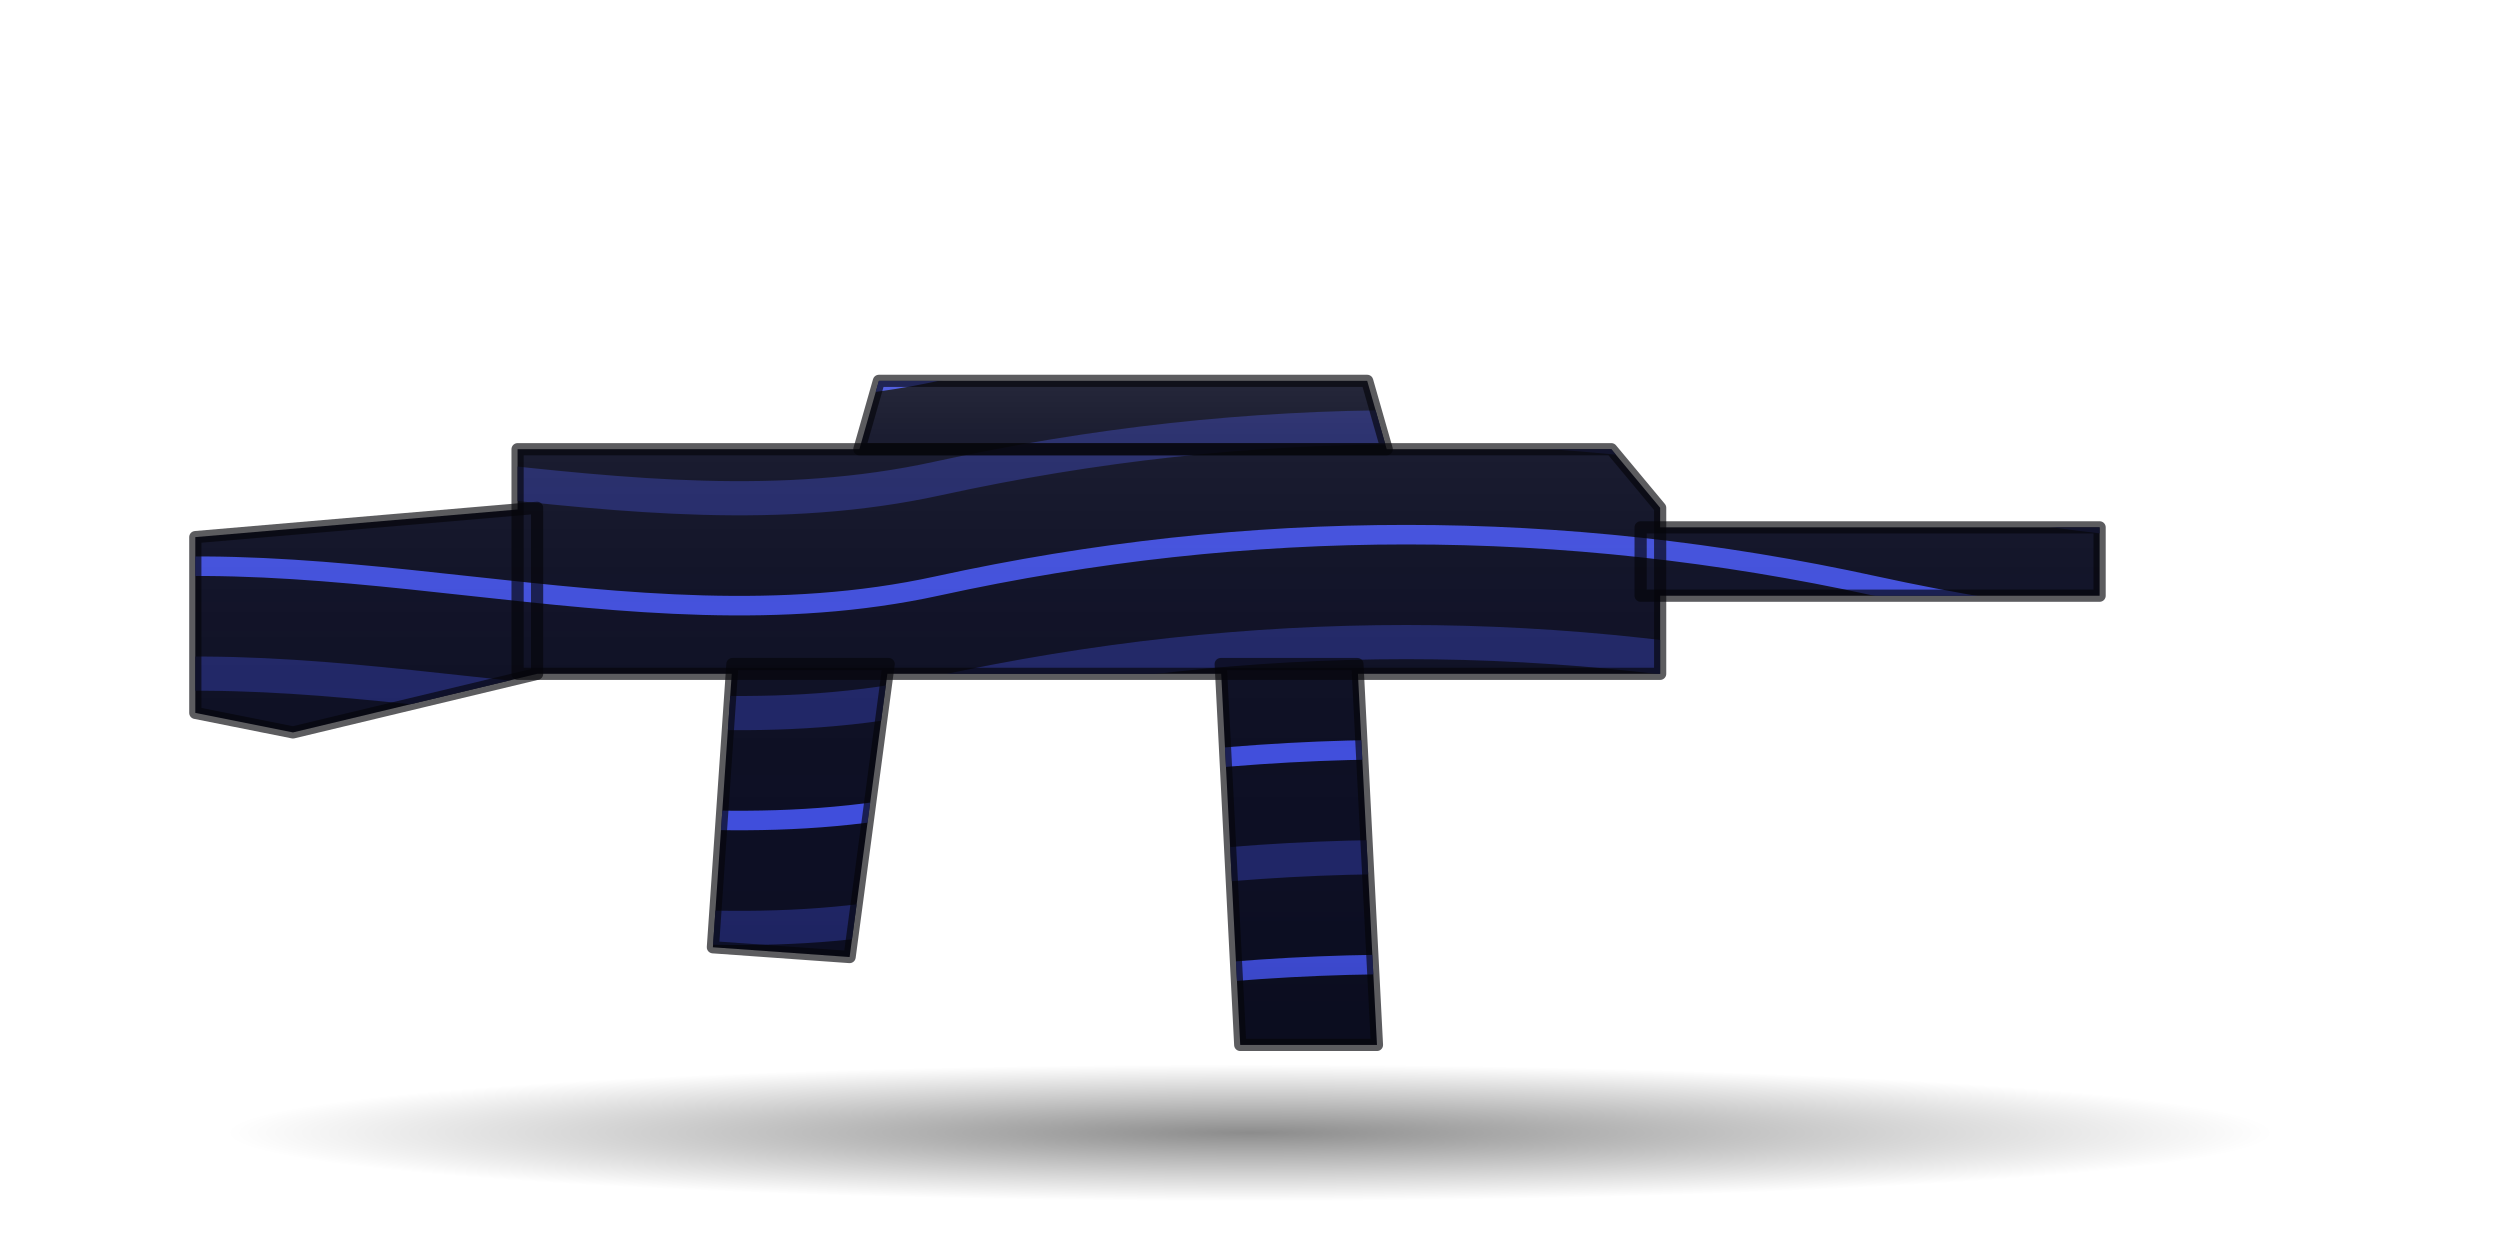
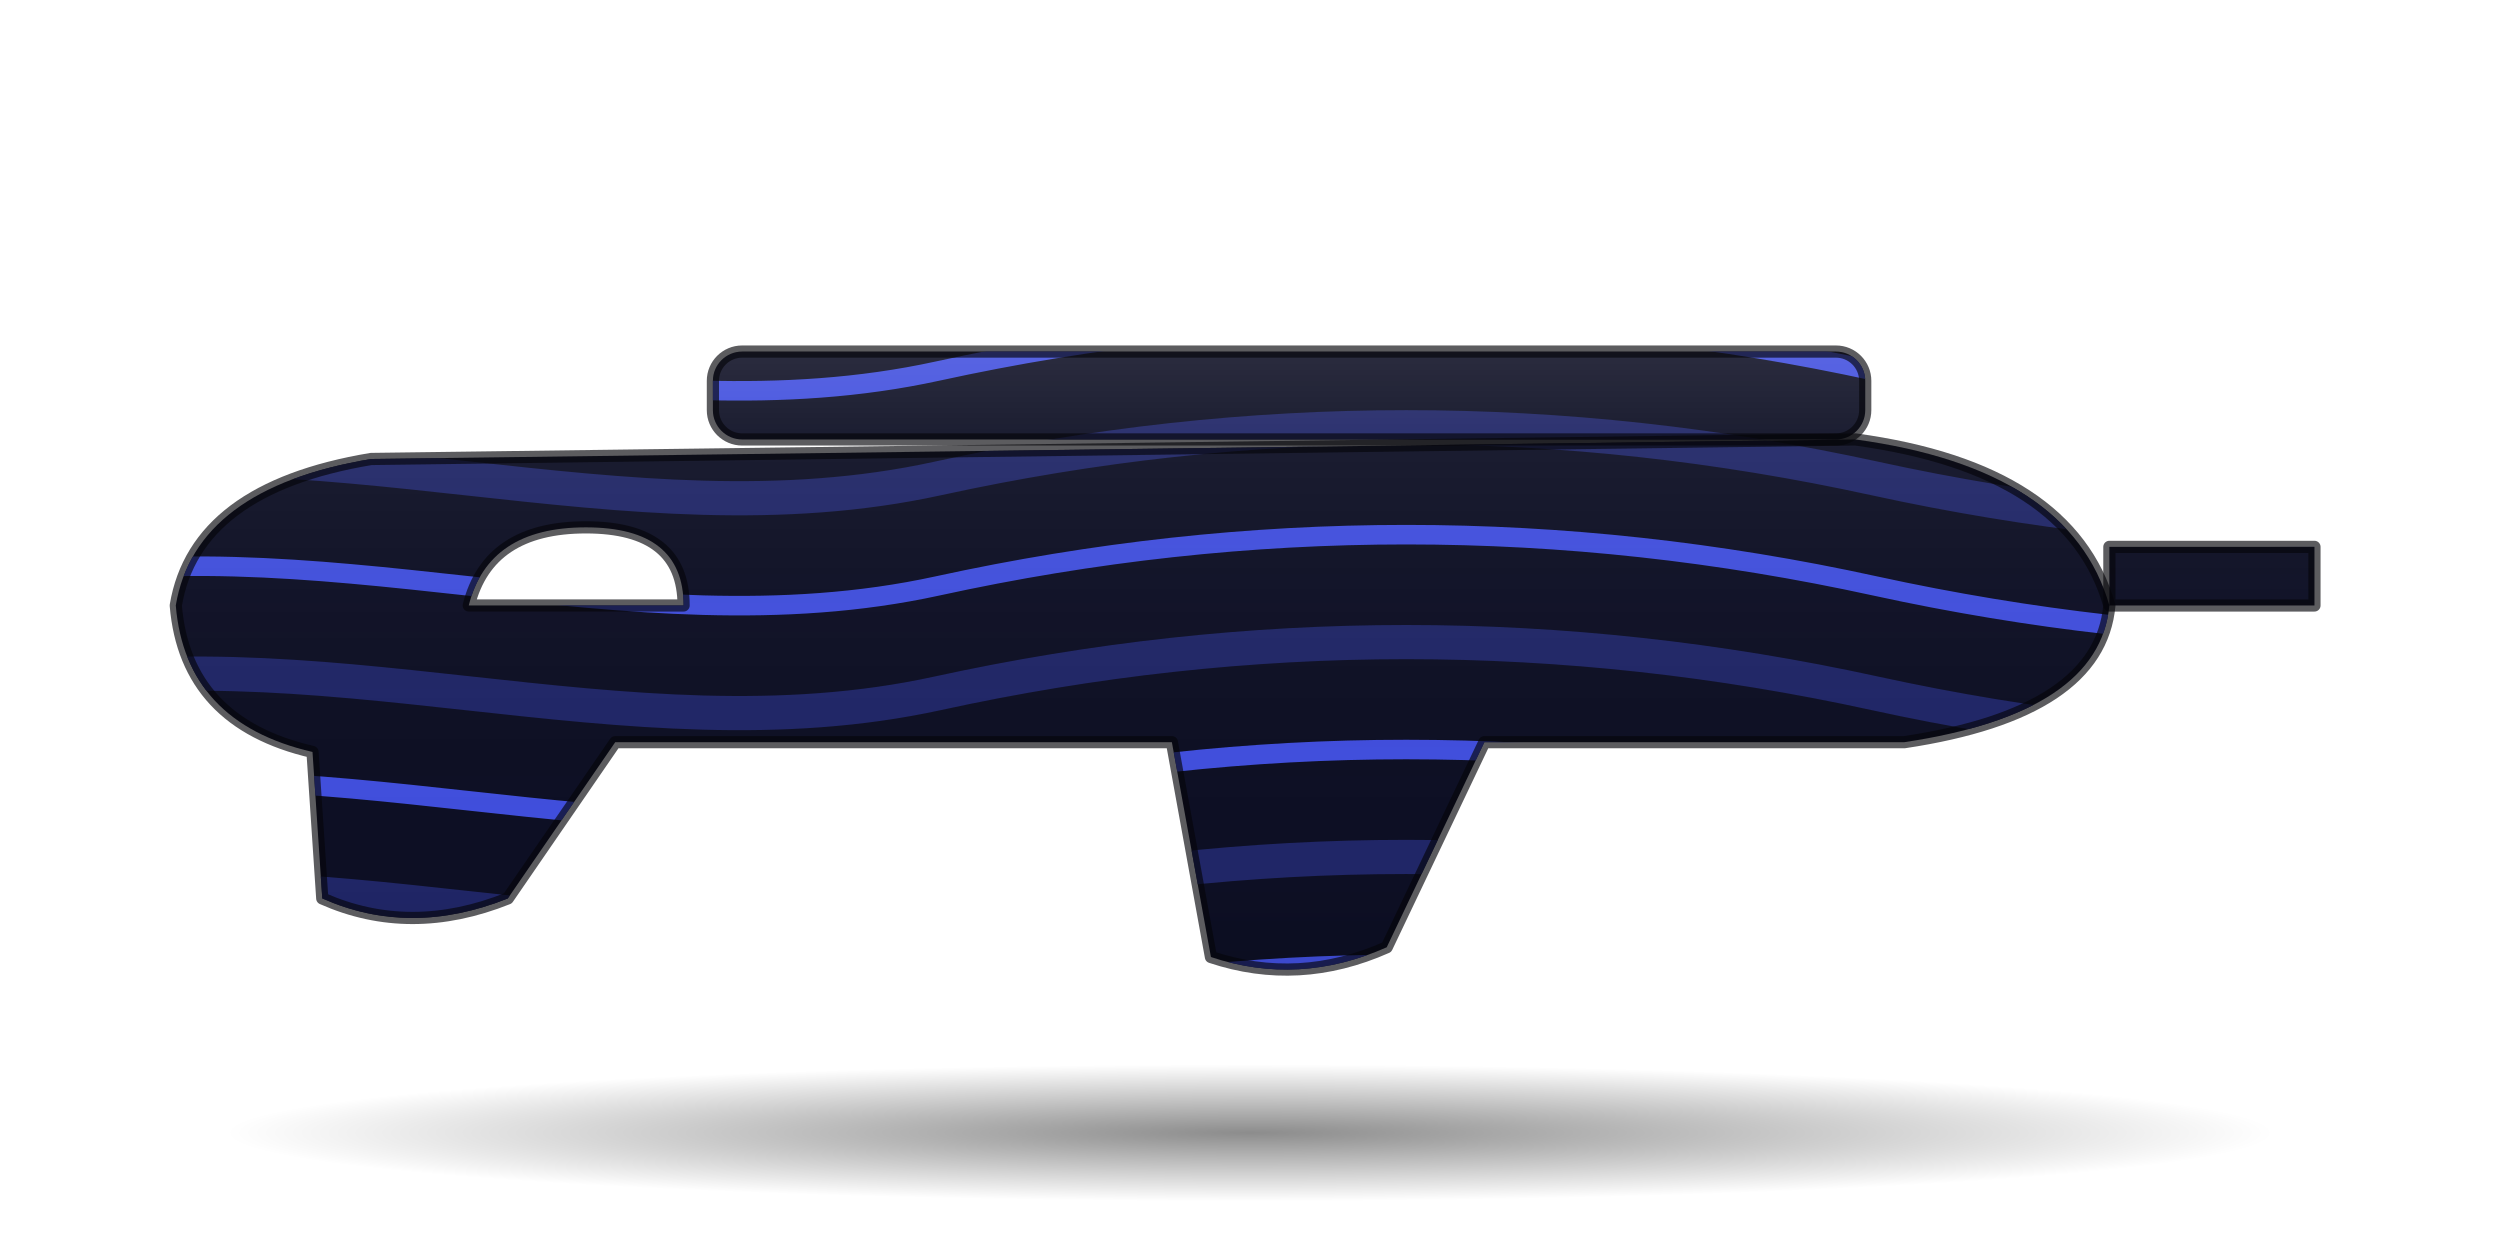
<svg xmlns="http://www.w3.org/2000/svg" viewBox="0 0 512 256" width="512" height="256">
  <defs>
    <clipPath id="csmgnightsignal">
-       <polygon points="40,110 110,104 110,138 60,150 40,146" />
-       <polygon points="106,92 330,92 340,104 340,138 106,138" />
-       <polygon points="336,108 430,108 430,122 336,122" />
-       <polygon points="250,136 278,136 282,214 254,214" />
-       <polygon points="150,136 182,136 174,196 146,194" />
-       <polygon points="180,78 280,78 284,92 176,92" />
+       <path d="M36 124 Q40 100 76 94 L380 90 Q424 96 432 124 Q430 146 390 152 L304 152 L284 194 Q266 202 248 196 L240 152 L126 152 L104 184 Q84 192 66 184 L64 154 Q38 148 36 124 Z" fill-rule="evenodd" clip-rule="evenodd" />
+       <rect x="146" y="72" width="236" height="18" rx="6" />
+       <polygon points="432,112 474,112 474,124 432,124" />
+       <path d="M96 124 Q100 108 120 108 Q140 108 140 124 Z" fill-rule="evenodd" clip-rule="evenodd" />
    </clipPath>
    <linearGradient id="hsmgnightsignal" x1="0" y1="0" x2="0" y2="1">
      <stop offset="0" stop-color="#fff" stop-opacity=".38" />
      <stop offset=".35" stop-color="#fff" stop-opacity=".06" />
      <stop offset=".7" stop-color="#000" stop-opacity="0" />
      <stop offset="1" stop-color="#000" stop-opacity=".35" />
    </linearGradient>
    <radialGradient id="ssmgnightsignal" cx=".5" cy=".5" r=".5">
      <stop offset="0" stop-color="#000" stop-opacity=".45" />
      <stop offset="1" stop-color="#000" stop-opacity="0" />
    </radialGradient>
  </defs>
  <ellipse cx="256" cy="232" rx="210" ry="14" fill="url(#ssmgnightsignal)" />
  <g clip-path="url(#csmgnightsignal)">
    <rect width="512" height="256" fill="#0d0f24" />
    <path d="M0 10 C 64 -4, 128 24, 192 10 S 320 -4, 384 10 S 512 24, 540 10" fill="none" stroke="#232a73" stroke-width="7" opacity=".85" />
    <path d="M0 32 C 64 18, 128 46, 192 32 S 320 18, 384 32 S 512 46, 540 32" fill="none" stroke="#4a5bff" stroke-width="4" opacity=".85" />
    <path d="M0 54 C 64 40, 128 68, 192 54 S 320 40, 384 54 S 512 68, 540 54" fill="none" stroke="#232a73" stroke-width="7" opacity=".85" />
    <path d="M0 76 C 64 62, 128 90, 192 76 S 320 62, 384 76 S 512 90, 540 76" fill="none" stroke="#4a5bff" stroke-width="4" opacity=".85" />
    <path d="M0 98 C 64 84, 128 112, 192 98 S 320 84, 384 98 S 512 112, 540 98" fill="none" stroke="#232a73" stroke-width="7" opacity=".85" />
    <path d="M0 120 C 64 106, 128 134, 192 120 S 320 106, 384 120 S 512 134, 540 120" fill="none" stroke="#4a5bff" stroke-width="4" opacity=".85" />
    <path d="M0 142 C 64 128, 128 156, 192 142 S 320 128, 384 142 S 512 156, 540 142" fill="none" stroke="#232a73" stroke-width="7" opacity=".85" />
    <path d="M0 164 C 64 150, 128 178, 192 164 S 320 150, 384 164 S 512 178, 540 164" fill="none" stroke="#4a5bff" stroke-width="4" opacity=".85" />
    <path d="M0 186 C 64 172, 128 200, 192 186 S 320 172, 384 186 S 512 200, 540 186" fill="none" stroke="#232a73" stroke-width="7" opacity=".85" />
    <path d="M0 208 C 64 194, 128 222, 192 208 S 320 194, 384 208 S 512 222, 540 208" fill="none" stroke="#4a5bff" stroke-width="4" opacity=".85" />
    <path d="M0 230 C 64 216, 128 244, 192 230 S 320 216, 384 230 S 512 244, 540 230" fill="none" stroke="#232a73" stroke-width="7" opacity=".85" />
    <path d="M0 252 C 64 238, 128 266, 192 252 S 320 238, 384 252 S 512 266, 540 252" fill="none" stroke="#4a5bff" stroke-width="4" opacity=".85" />
    <rect width="512" height="256" fill="url(#hsmgnightsignal)" />
  </g>
-   <polygon points="40,110 110,104 110,138 60,150 40,146" fill="none" stroke="#05060a" stroke-opacity=".65" stroke-width="2.5" stroke-linejoin="round" />
-   <polygon points="106,92 330,92 340,104 340,138 106,138" fill="none" stroke="#05060a" stroke-opacity=".65" stroke-width="2.5" stroke-linejoin="round" />
-   <polygon points="336,108 430,108 430,122 336,122" fill="none" stroke="#05060a" stroke-opacity=".65" stroke-width="2.5" stroke-linejoin="round" />
-   <polygon points="250,136 278,136 282,214 254,214" fill="none" stroke="#05060a" stroke-opacity=".65" stroke-width="2.5" stroke-linejoin="round" />
-   <polygon points="150,136 182,136 174,196 146,194" fill="none" stroke="#05060a" stroke-opacity=".65" stroke-width="2.5" stroke-linejoin="round" />
-   <polygon points="180,78 280,78 284,92 176,92" fill="none" stroke="#05060a" stroke-opacity=".65" stroke-width="2.5" stroke-linejoin="round" />
+   <path d="M36 124 Q40 100 76 94 L380 90 Q424 96 432 124 Q430 146 390 152 L304 152 L284 194 Q266 202 248 196 L240 152 L126 152 L104 184 Q84 192 66 184 L64 154 Q38 148 36 124 Z" fill-rule="evenodd" clip-rule="evenodd" fill="none" stroke="#05060a" stroke-opacity=".65" stroke-width="2.5" stroke-linejoin="round" />
+   <rect x="146" y="72" width="236" height="18" rx="6" fill="none" stroke="#05060a" stroke-opacity=".65" stroke-width="2.5" stroke-linejoin="round" />
+   <polygon points="432,112 474,112 474,124 432,124" fill="none" stroke="#05060a" stroke-opacity=".65" stroke-width="2.5" stroke-linejoin="round" />
+   <path d="M96 124 Q100 108 120 108 Q140 108 140 124 Z" fill-rule="evenodd" clip-rule="evenodd" fill="none" stroke="#05060a" stroke-opacity=".65" stroke-width="2.5" stroke-linejoin="round" />
</svg>
